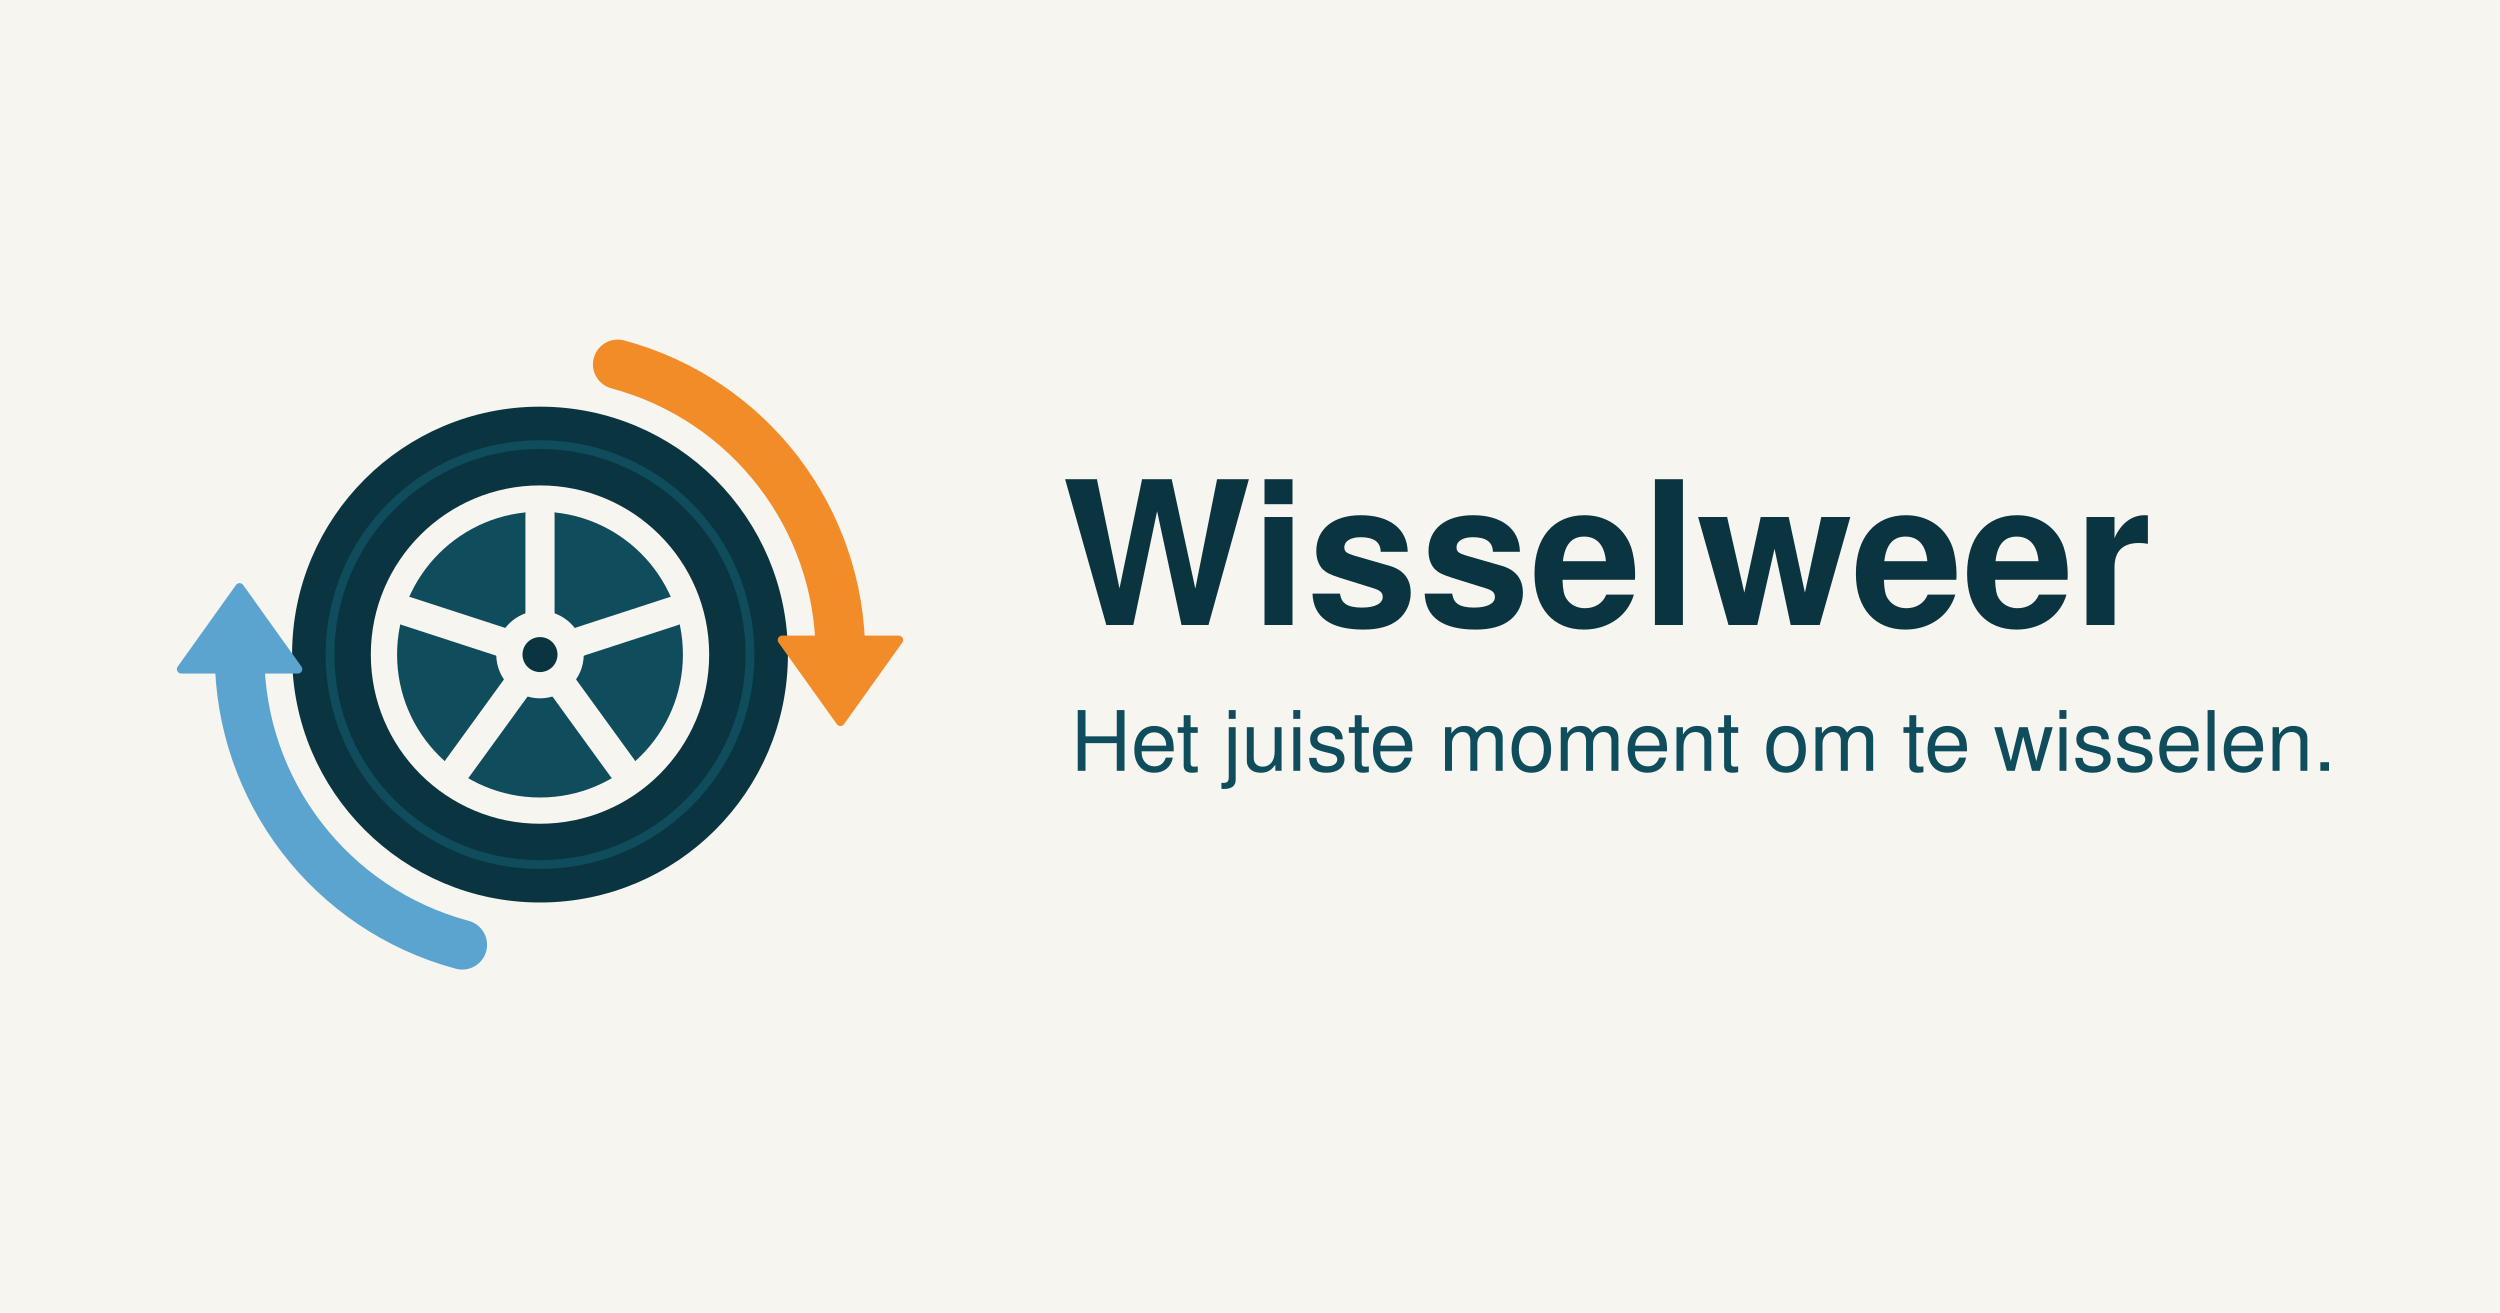
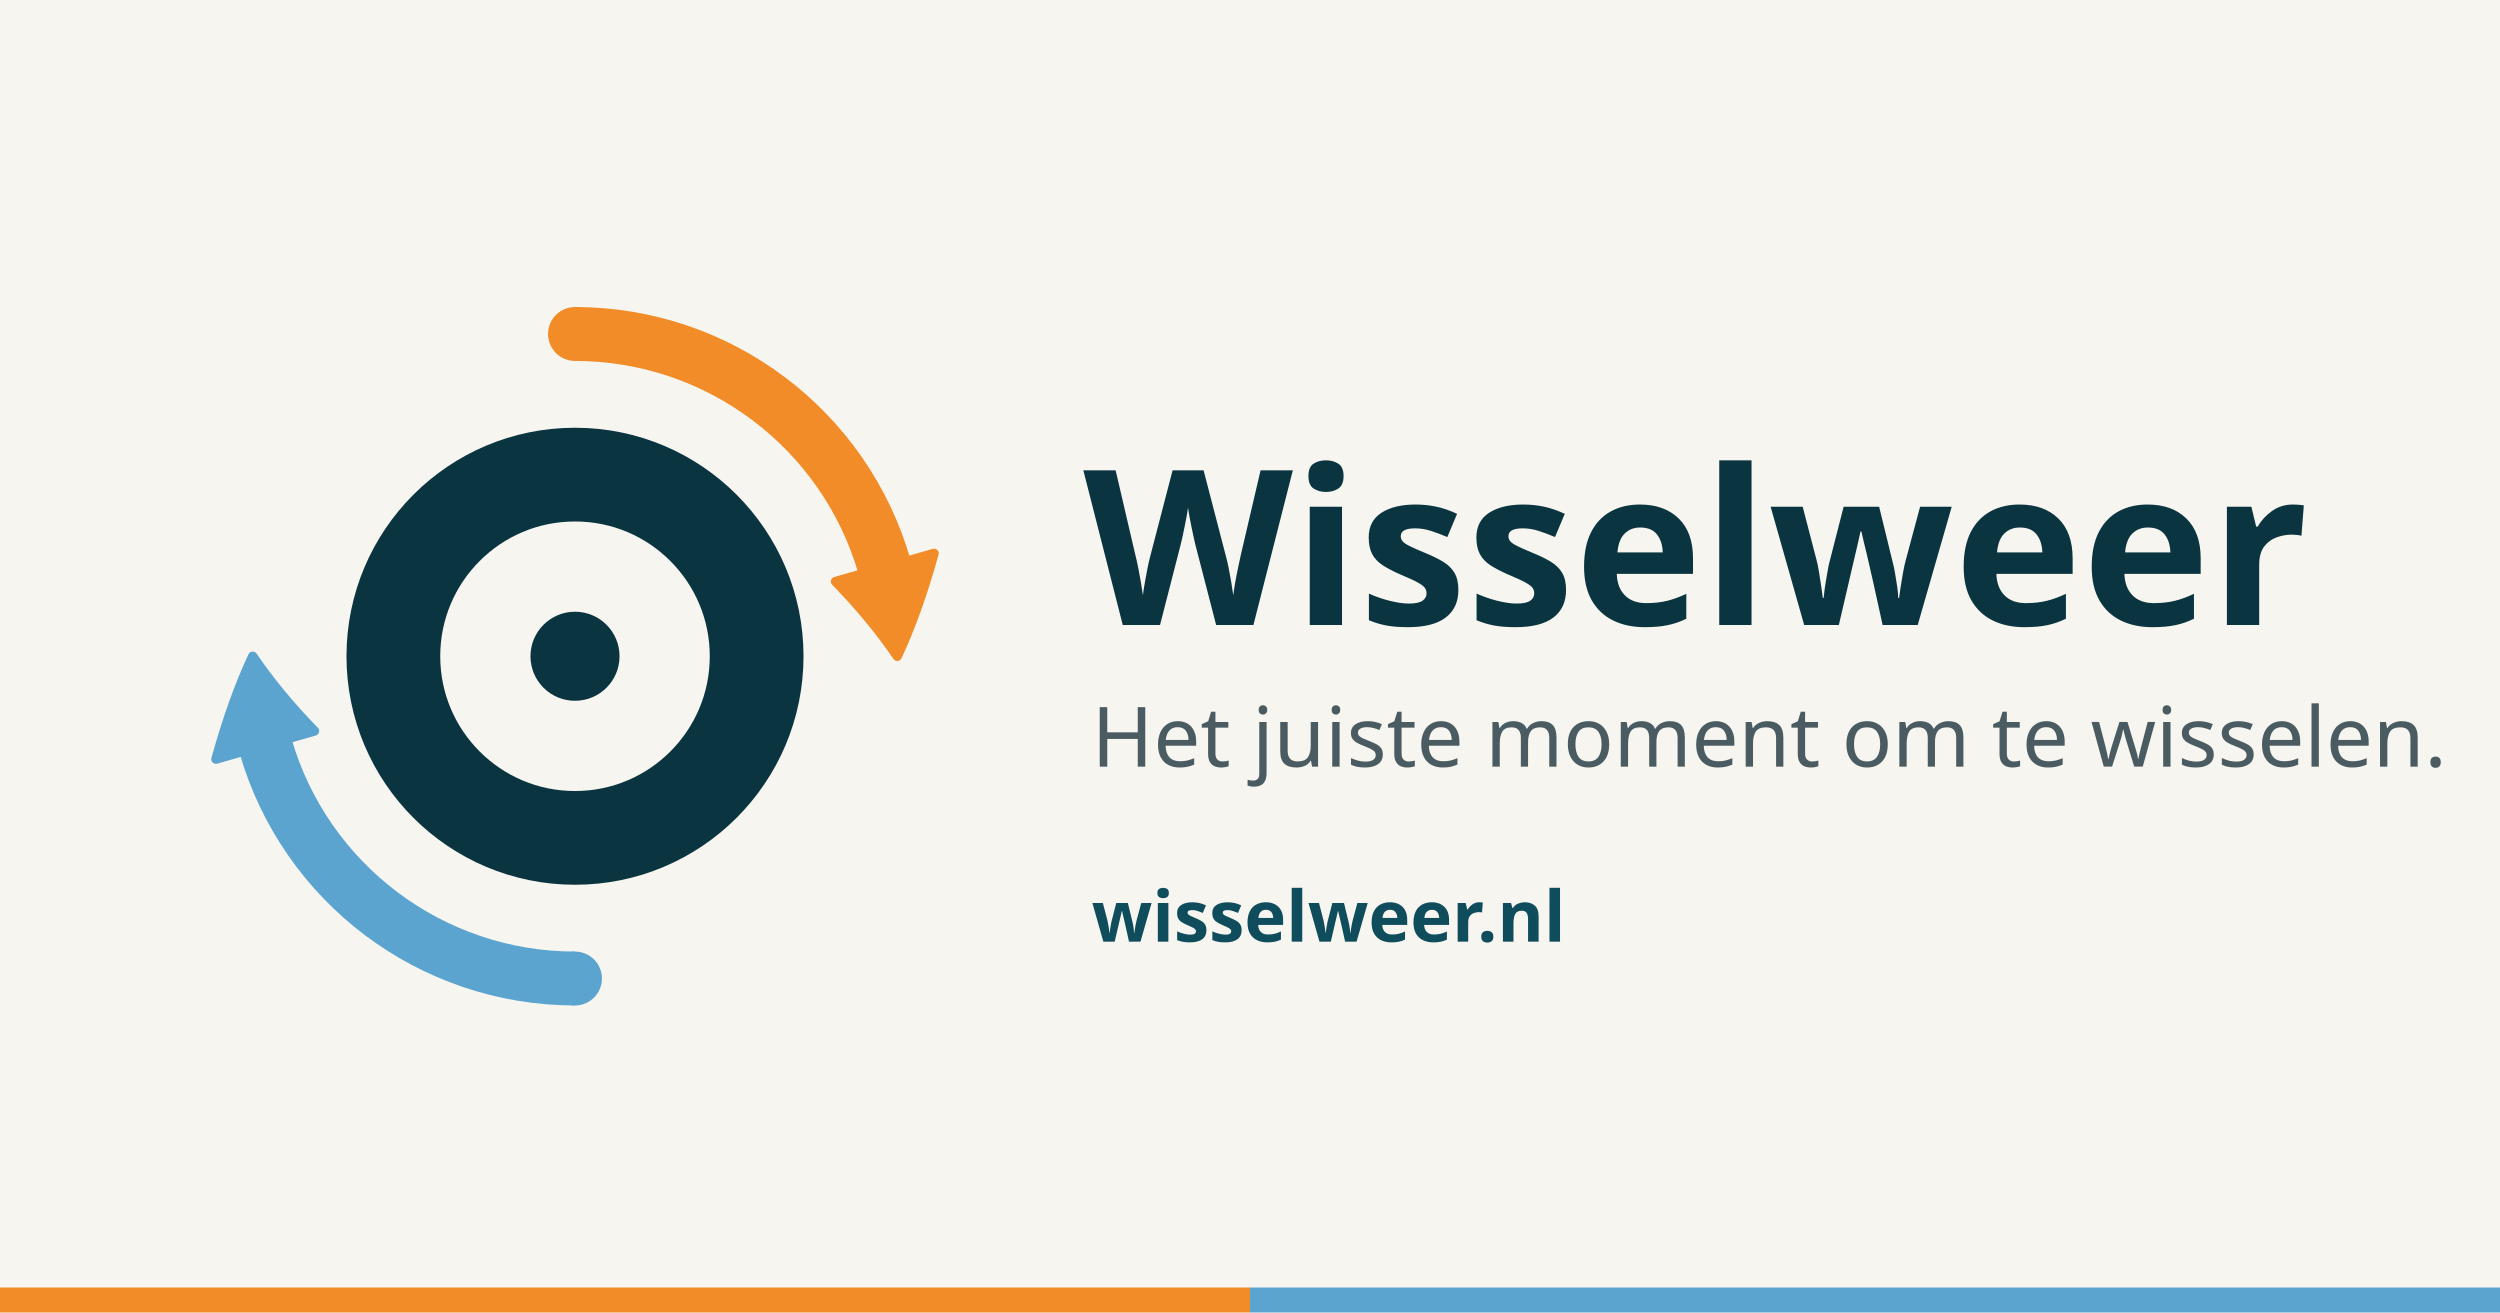
<svg xmlns="http://www.w3.org/2000/svg" viewBox="0 0 1200 630" width="1200" height="630">
  <rect width="1200" height="630" fill="#F7F5F0" />
-   <g transform="translate(80 135) scale(0.7)">
-     <circle cx="256" cy="256" r="170" fill="#0A3540" />
-     <circle cx="256" cy="256" r="144" fill="none" stroke="#0F4C5C" stroke-width="6" />
-     <circle cx="256" cy="256" r="116" fill="#F7F5F0" />
-     <circle cx="256" cy="256" r="98" fill="#0F4C5C" />
-     <g stroke="#F7F5F0" stroke-width="20" stroke-linecap="round">
-       <line x1="256" y1="256" x2="256" y2="160" />
-       <line x1="256" y1="256" x2="347.3" y2="226.3" />
-       <line x1="256" y1="256" x2="312.4" y2="333.7" />
-       <line x1="256" y1="256" x2="199.6" y2="333.7" />
-       <line x1="256" y1="256" x2="164.7" y2="226.3" />
-     </g>
-     <circle cx="256" cy="256" r="30" fill="#F7F5F0" />
-     <circle cx="256" cy="256" r="12" fill="#0A3540" />
-     <path d="M309.3 57 A206 206 0 0 1 462 256" fill="none" stroke="#F28C28" stroke-width="34" stroke-linecap="round" />
-     <path d="M422 246 L502 246 L462 302 Z" fill="#F28C28" stroke="#F28C28" stroke-width="6" stroke-linejoin="round" />
-     <g transform="rotate(180 256 256)">
-       <path d="M309.3 57 A206 206 0 0 1 462 256" fill="none" stroke="#5BA4CF" stroke-width="34" stroke-linecap="round" />
-       <path d="M422 246 L502 246 L462 302 Z" fill="#5BA4CF" stroke="#5BA4CF" stroke-width="6" stroke-linejoin="round" />
-     </g>
+   <g transform="translate(96 135) scale(5.625)">
+     <circle cx="32" cy="32" r="15.5" fill="none" stroke="#0A3540" stroke-width="8" />
+     <circle cx="32" cy="32" r="3.8" fill="#0A3540" />
+     <path d="M32 4.5A27.5 27.5 0 0 1 58.43 24.42" fill="none" stroke="#F28C28" stroke-width="4.6" />
+     <circle cx="32" cy="4.5" r="2.3" fill="#F28C28" />
+     <path d="M62.64 23.22Q61.23 28.31 59.5 32Q57.33 28.8 54.23 25.62Z" fill="#F28C28" stroke="#F28C28" stroke-width=".8" stroke-linejoin="round" />
+     <path d="M32 59.5A27.5 27.5 0 0 1 5.57 39.58" fill="none" stroke="#5BA4CF" stroke-width="4.6" />
+     <circle cx="32" cy="59.5" r="2.3" fill="#5BA4CF" />
+     <path d="M1.36 40.78Q2.77 35.69 4.5 32Q6.67 35.2 9.77 38.38Z" fill="#5BA4CF" stroke="#5BA4CF" stroke-width=".8" stroke-linejoin="round" />
  </g>
-   <text x="510" y="300" font-family="-apple-system, Helvetica, Arial, sans-serif" font-size="96" font-weight="700" fill="#0A3540">Wisselweer</text>
-   <text x="514" y="370" font-family="-apple-system, Helvetica, Arial, sans-serif" font-size="40" fill="#0F4C5C">Het juiste moment om te wisselen.</text>
+   <g font-family="'Atkinson Hyperlegible Next', system-ui, sans-serif">
+     <text x="520" y="300" font-size="104" font-weight="700" fill="#0A3540">Wisselweer</text>
+     <text x="524" y="368" font-size="40" fill="#4A5C61">Het juiste moment om te wisselen.</text>
+     <text x="524" y="452" font-size="34" font-weight="700" fill="#0F4C5C">wisselweer.nl</text>
+   </g>
+   <rect y="618" width="600" height="12" fill="#F28C28" />
+   <rect x="600" y="618" width="600" height="12" fill="#5BA4CF" />
</svg>
